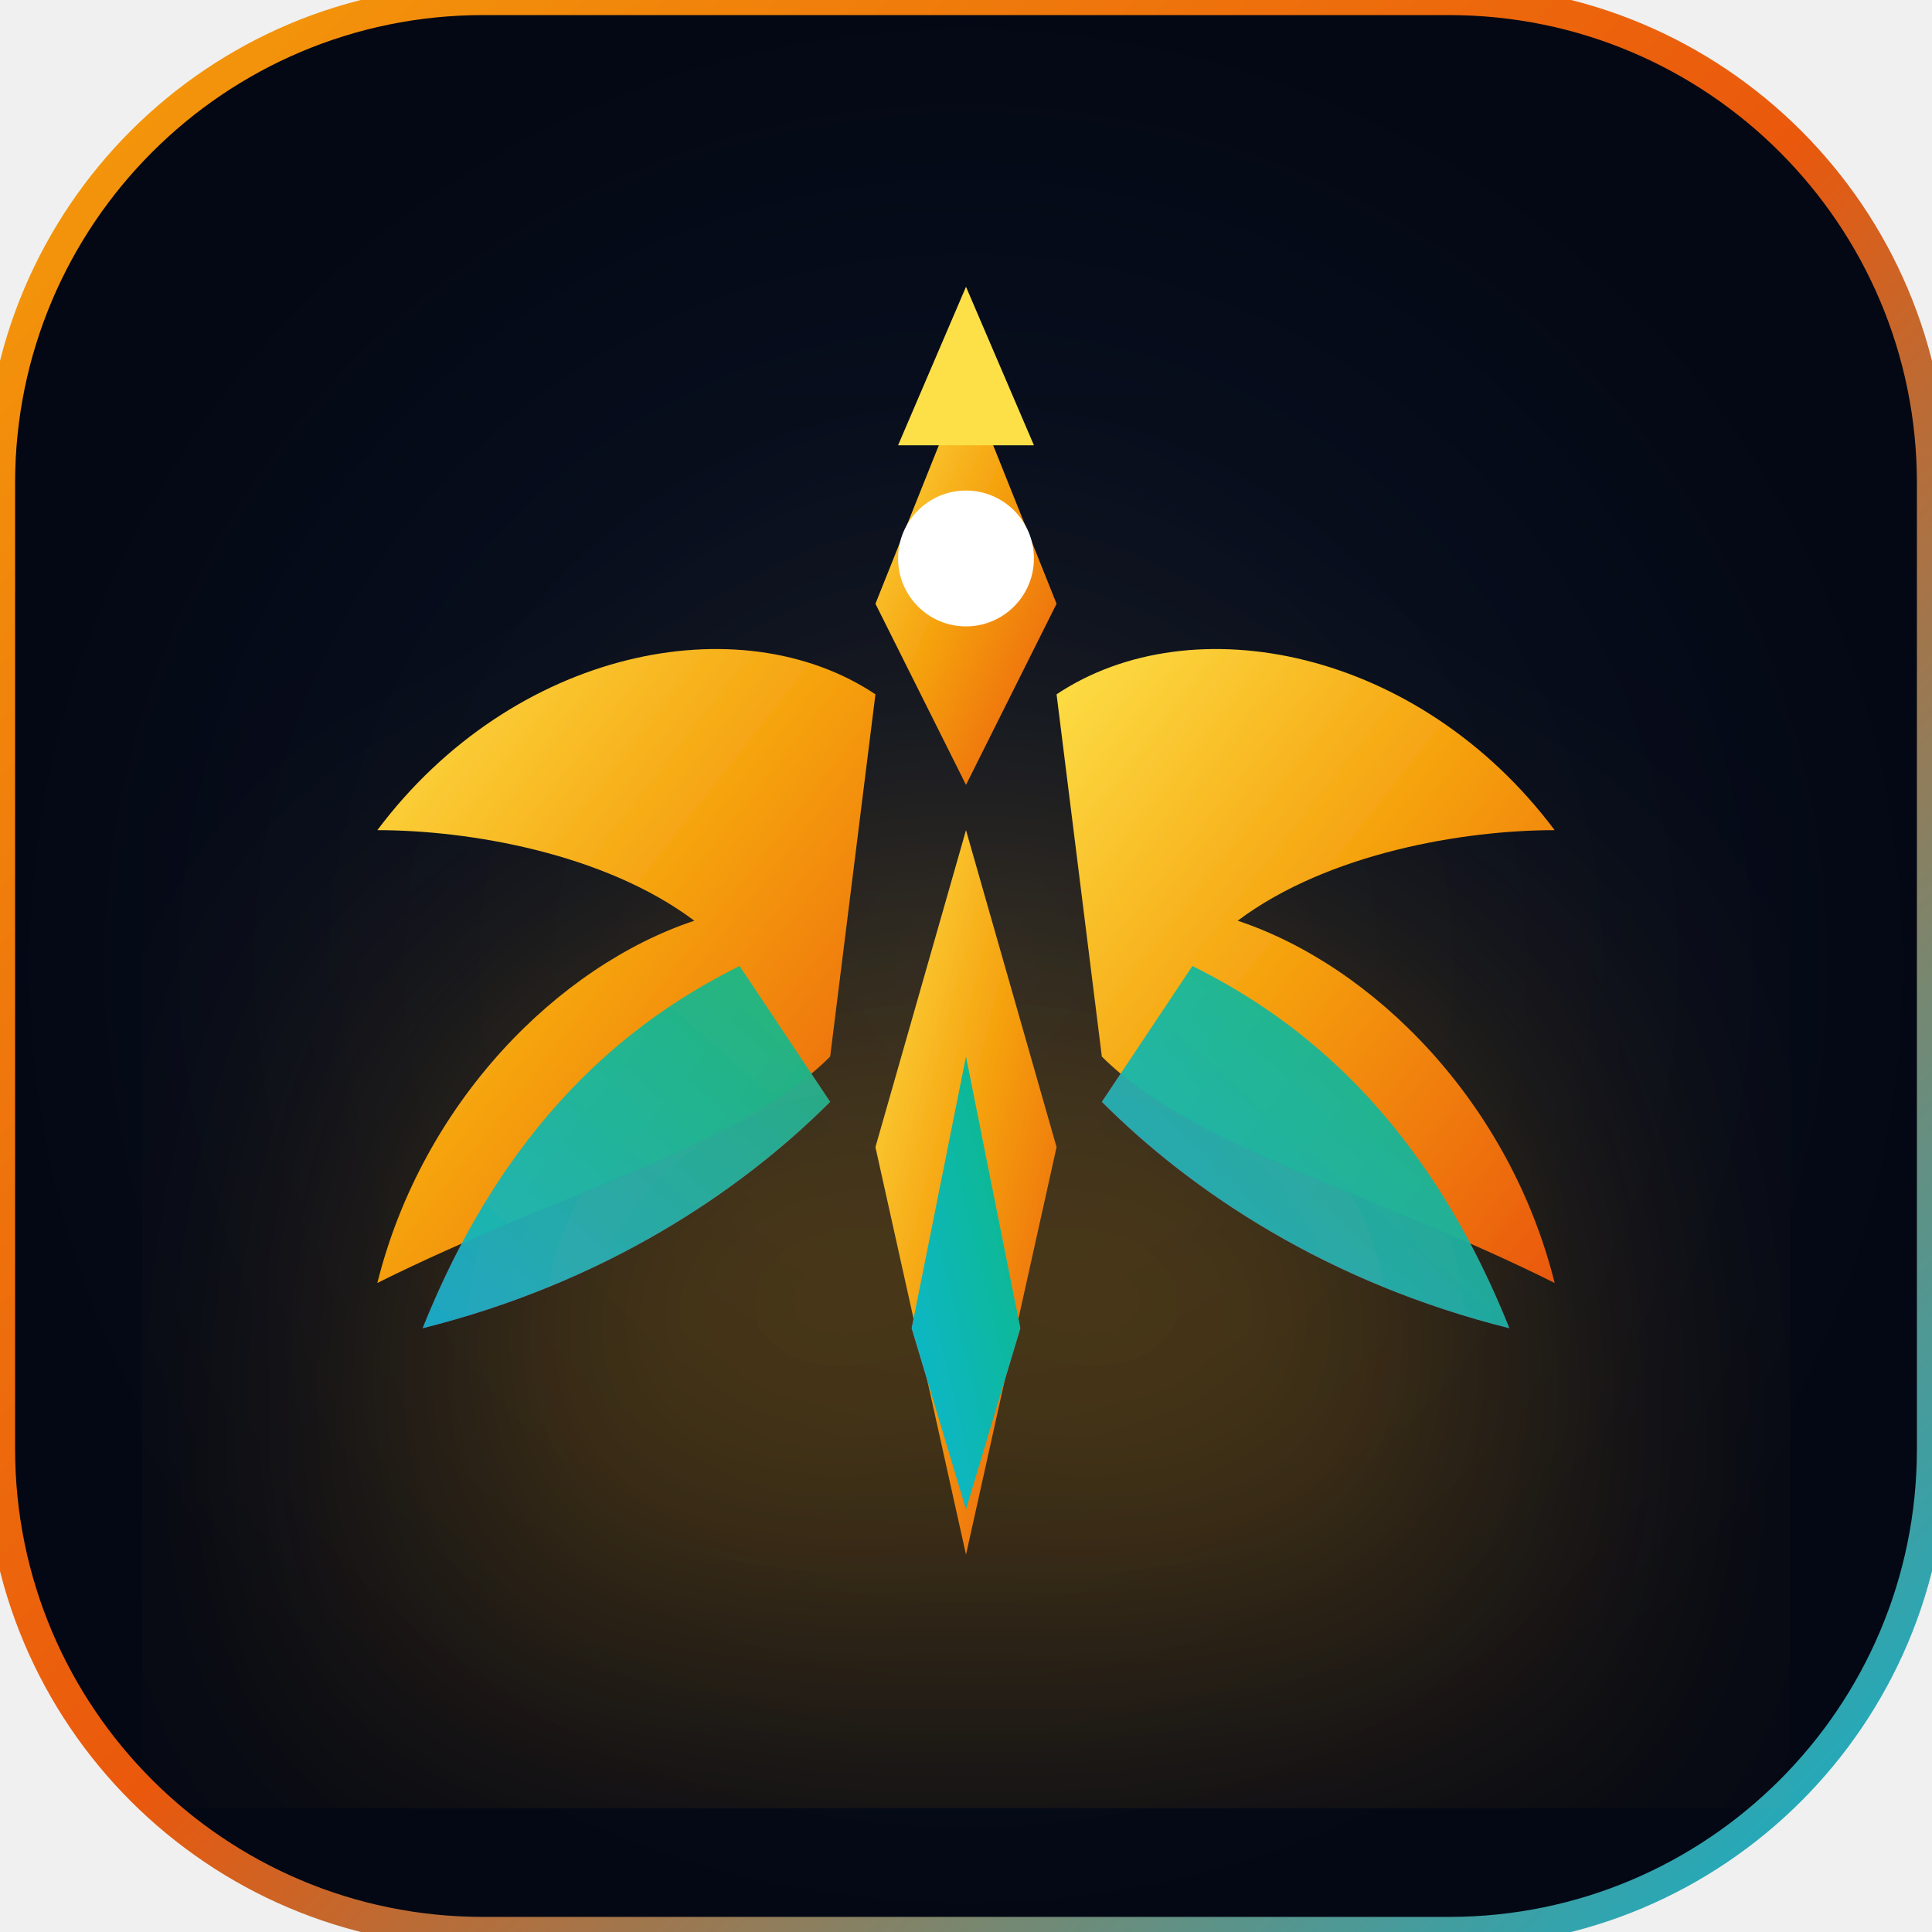
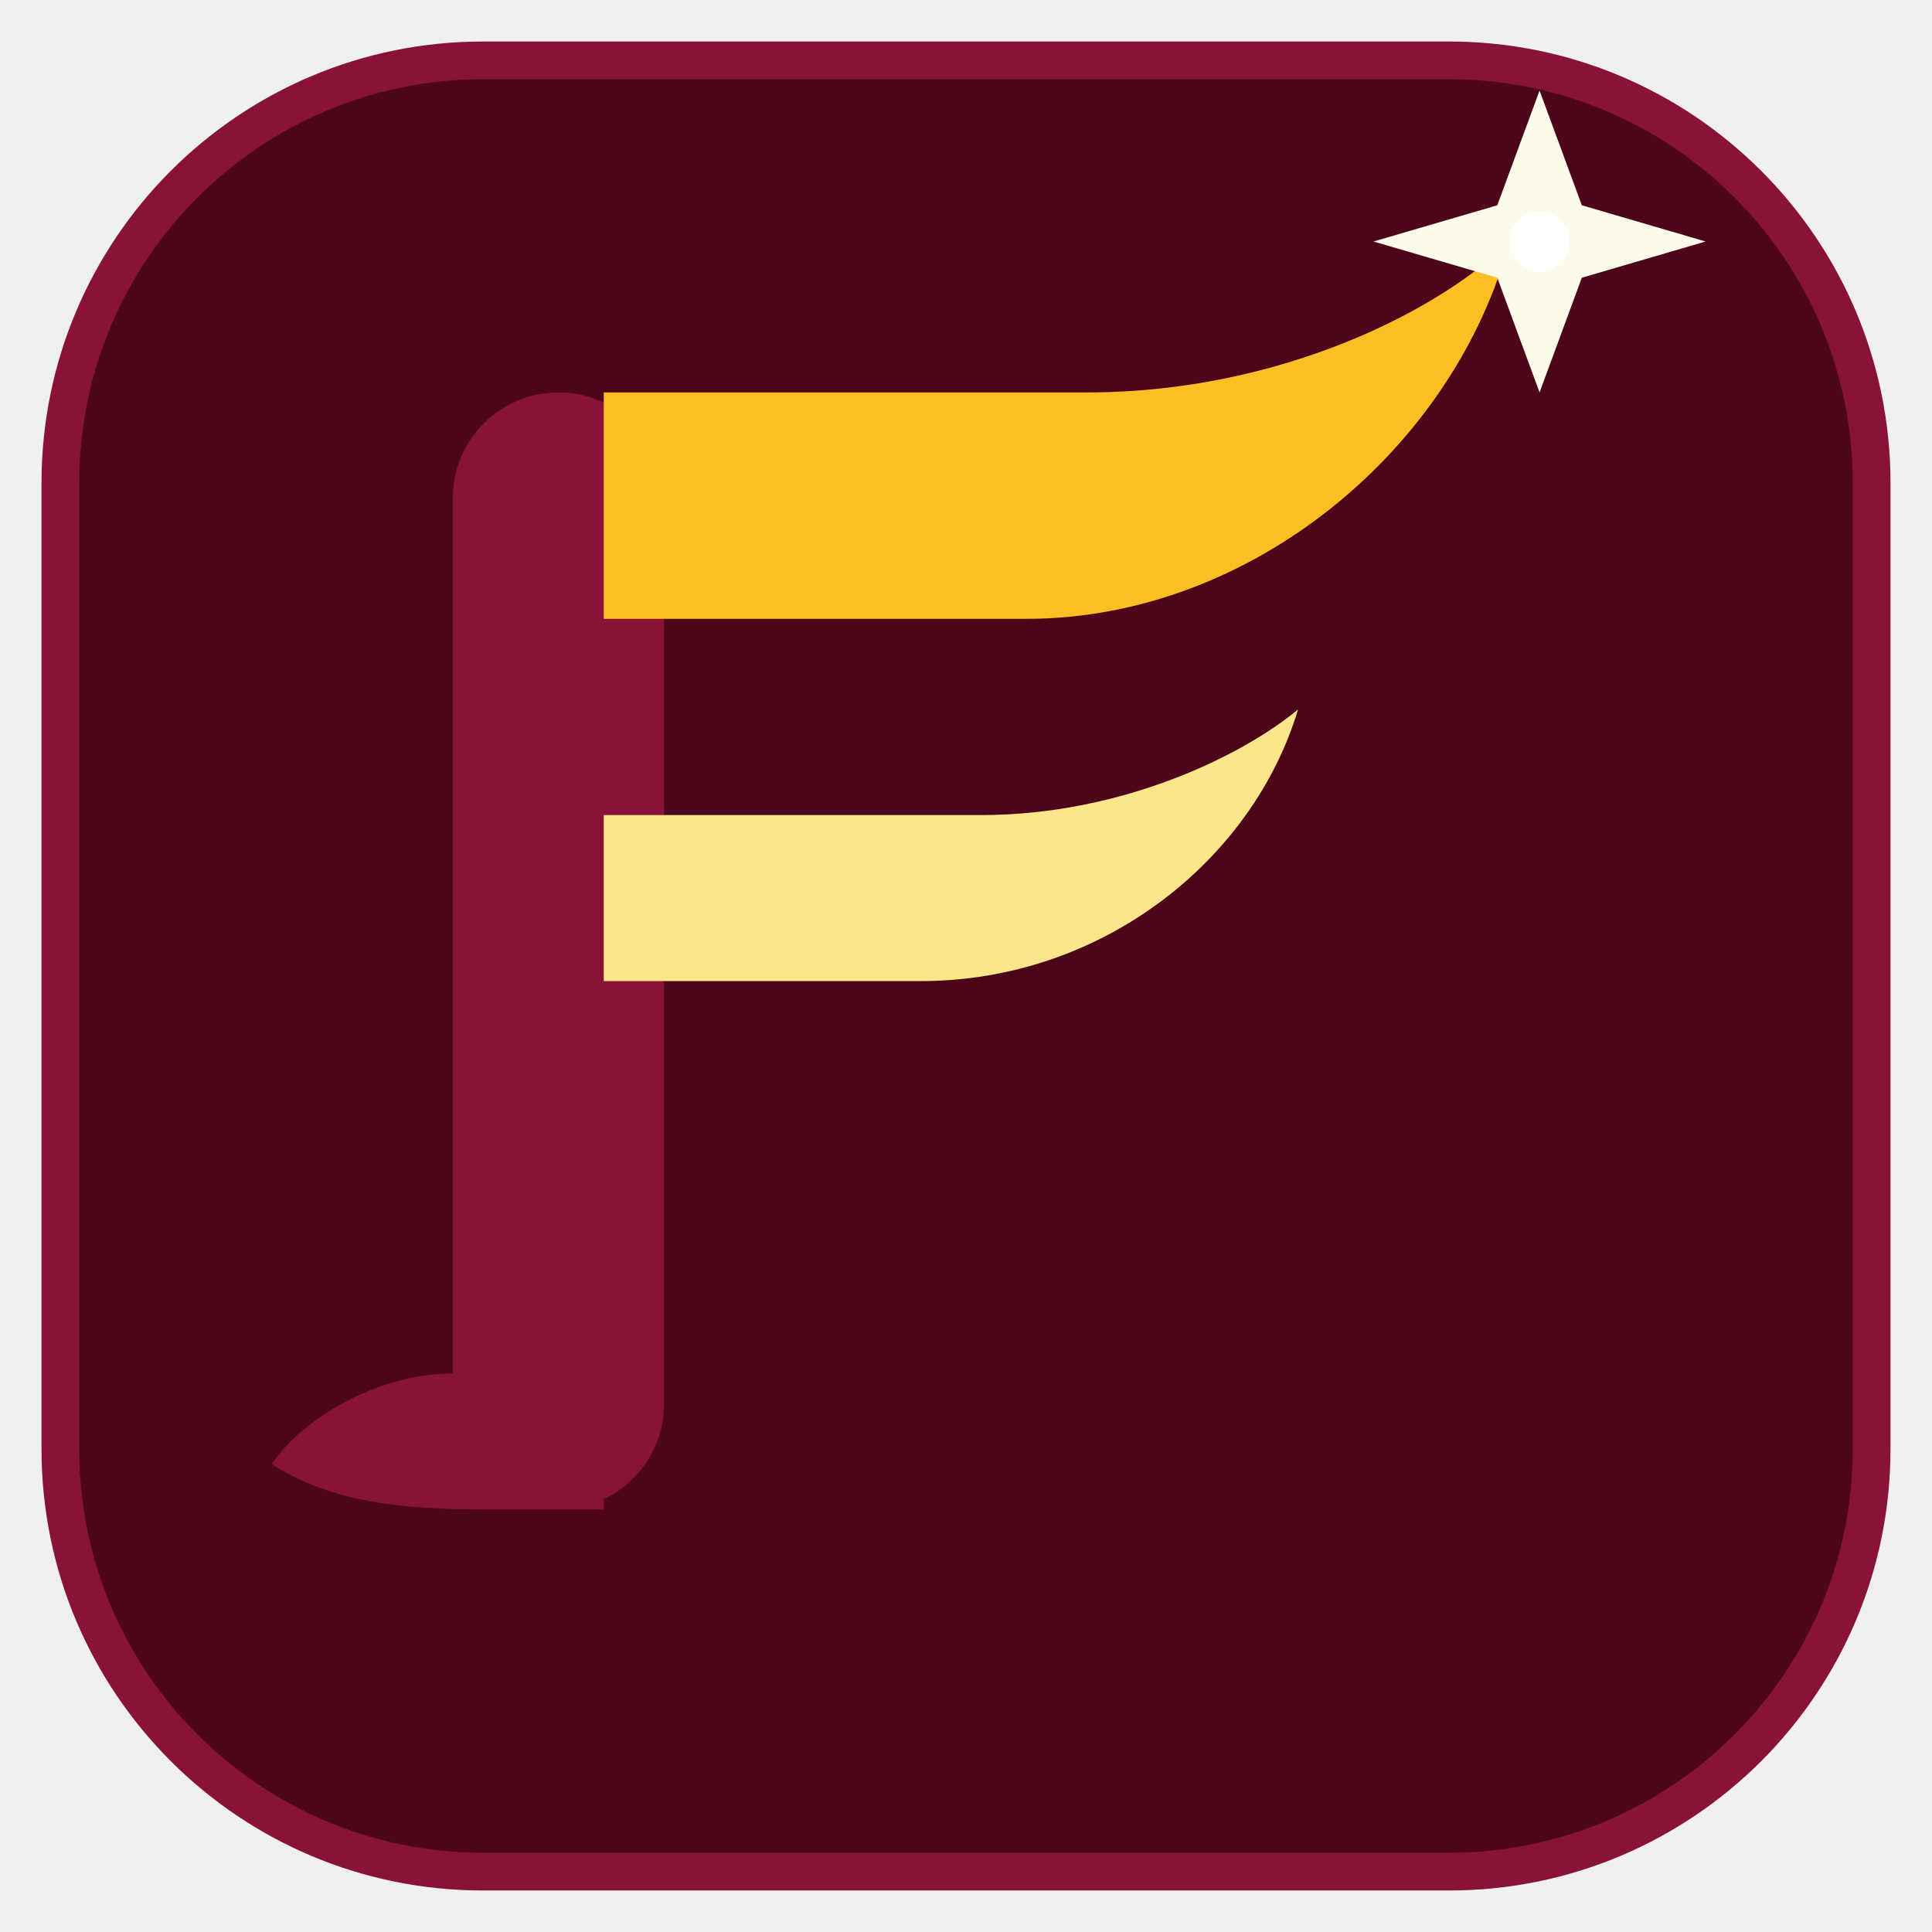
<svg xmlns="http://www.w3.org/2000/svg" viewBox="0 0 512 512" width="512" height="512">
-   <defs>
-     <radialGradient id="bgGrad512" cx="50%" cy="50%" r="50%">
-       <stop offset="0%" stop-color="#0B1528" />
-       <stop offset="100%" stop-color="#040814" />
-     </radialGradient>
-     <linearGradient id="borderGrad512" x1="0%" y1="0%" x2="100%" y2="100%">
-       <stop offset="0%" stop-color="#F59E0B" />
-       <stop offset="50%" stop-color="#EA580C" />
-       <stop offset="100%" stop-color="#06B6D4" />
-     </linearGradient>
-     <linearGradient id="phoenixGold512" x1="0%" y1="0%" x2="100%" y2="100%">
-       <stop offset="0%" stop-color="#FDE047" />
-       <stop offset="50%" stop-color="#F59E0B" />
-       <stop offset="100%" stop-color="#EA580C" />
-     </linearGradient>
-     <linearGradient id="phoenixCyan512" x1="0%" y1="100%" x2="100%" y2="0%">
-       <stop offset="0%" stop-color="#06B6D4" />
-       <stop offset="100%" stop-color="#10B981" />
-     </linearGradient>
-     <filter id="glow512" x="-20%" y="-20%" width="140%" height="140%">
-       <feDropShadow dx="0" dy="8" stdDeviation="16" flood-color="#F59E0B" flood-opacity="0.45" />
-     </filter>
-   </defs>
-   <rect width="512" height="512" rx="128" fill="url(#bgGrad512)" stroke="url(#borderGrad512)" stroke-width="8" />
-   <g transform="translate(64, 64) scale(12)" filter="url(#glow512)">
-     <path d="M16 3L18 8L16 12L14 8L16 3Z" fill="url(#phoenixGold512)" />
-     <circle cx="16" cy="7" r="1.5" fill="#FFFFFF" />
-     <path d="M16 1L17.5 4.5H14.5L16 1Z" fill="#FDE047" />
-     <path d="M14 10C11 8 6 9 3 13C5 13 8 13.5 10 15C7 16 4 19 3 23C7 21 11 20 13 18L14 10Z" fill="url(#phoenixGold512)" />
-     <path d="M11 16C9 17 6 19 4 24C8 23 11 21 13 19L11 16Z" fill="url(#phoenixCyan512)" opacity="0.9" />
-     <path d="M18 10C21 8 26 9 29 13C27 13 24 13.5 22 15C25 16 28 19 29 23C25 21 21 20 19 18L18 10Z" fill="url(#phoenixGold512)" />
-     <path d="M21 16C23 17 26 19 28 24C24 23 21 21 19 19L21 16Z" fill="url(#phoenixCyan512)" opacity="0.9" />
-     <path d="M16 13L18 20L16 29L14 20L16 13Z" fill="url(#phoenixGold512)" />
-     <path d="M16 18L17.2 24L16 28L14.8 24L16 18Z" fill="url(#phoenixCyan512)" />
+   <rect x="16" y="16" width="480" height="480" rx="112" fill="#4C0519" stroke="#881337" stroke-width="10" />
+   <g>
+     <rect x="120" y="104" width="56" height="296" rx="28" fill="#881337" />
+     <path d="M160 104H288C340 104 382.4 81.6 400 64C385.6 118.4 332 164 272 164H160V104Z" fill="#FBBF24" />
+     <path d="M160 216H260C297.6 216 329.6 200 344 188C332 228 292 260 244 260H160V216Z" fill="#FDE68A" />
+     <path d="M120 364C100 364 80 376 72 388C88 398.4 108 400 128 400H160V364H120Z" fill="#881337" />
+   </g>
+   <g>
+     <path d="M408 24L419.2 54.4L452 64L419.2 73.6L408 104L396.8 73.6L364 64L396.8 54.4L408 24Z" fill="#FFFBEB" />
+     <circle cx="408" cy="64" r="8" fill="#FFFFFF" />
  </g>
</svg>
